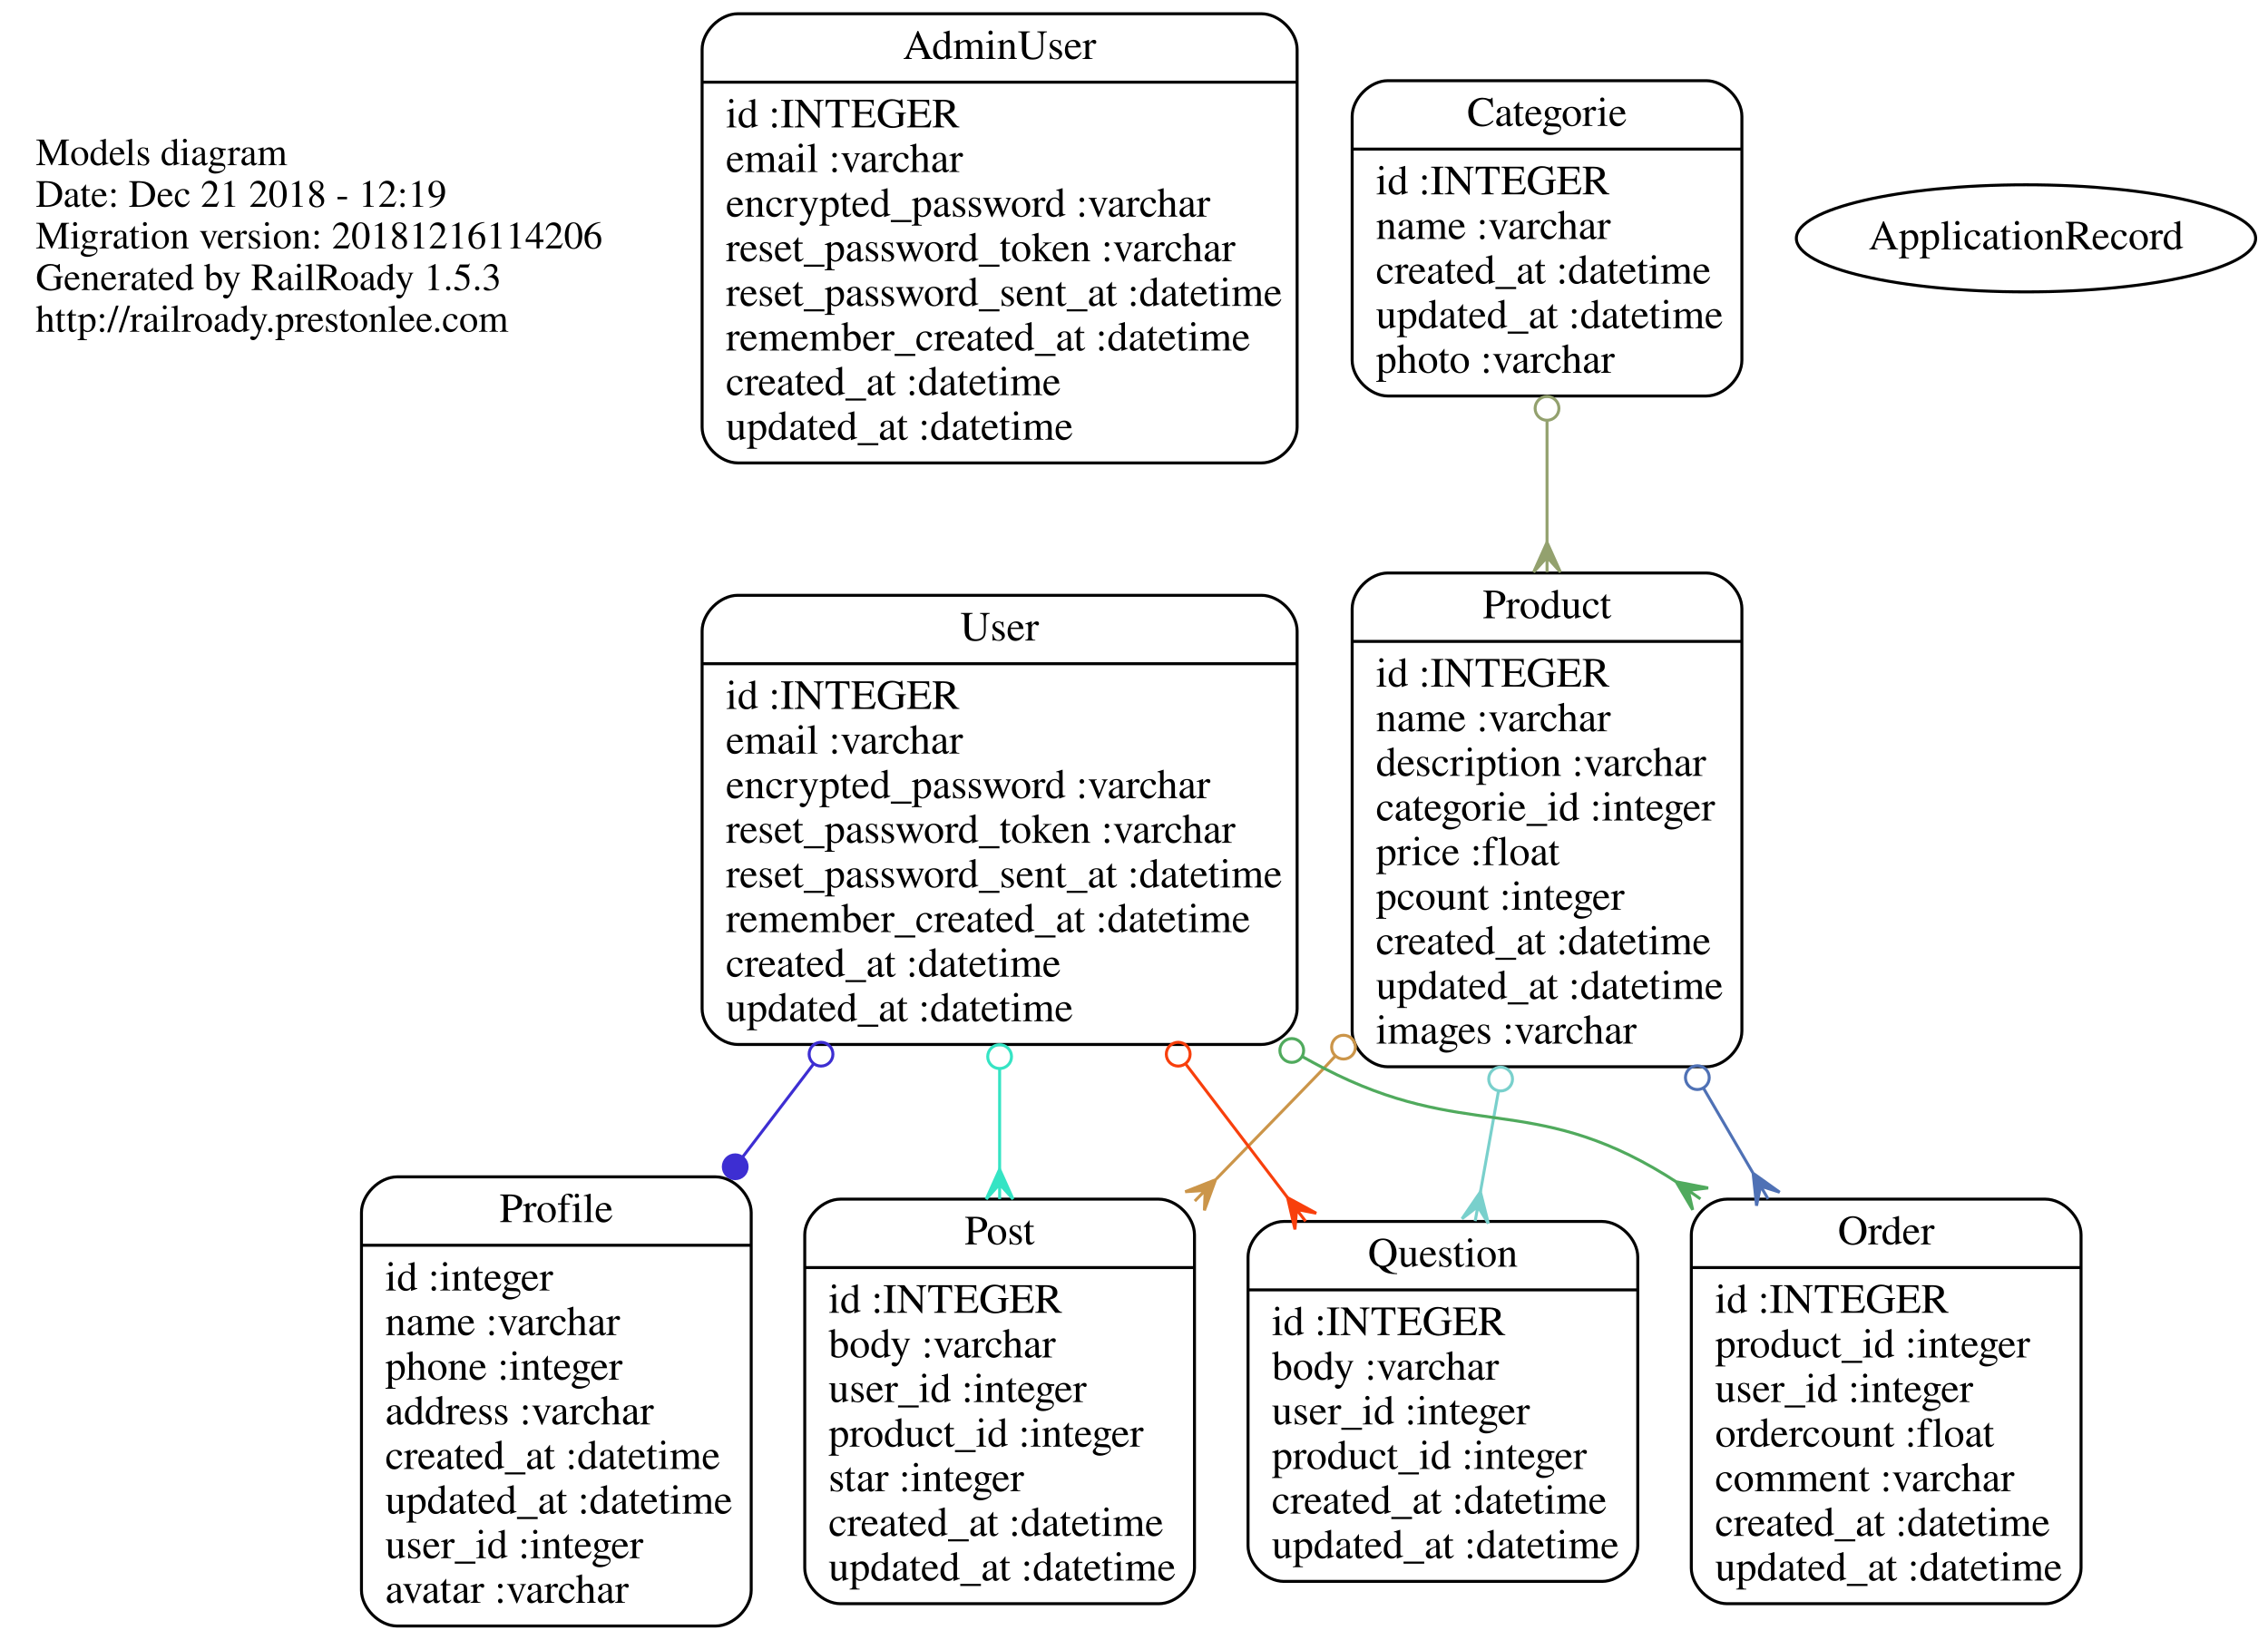
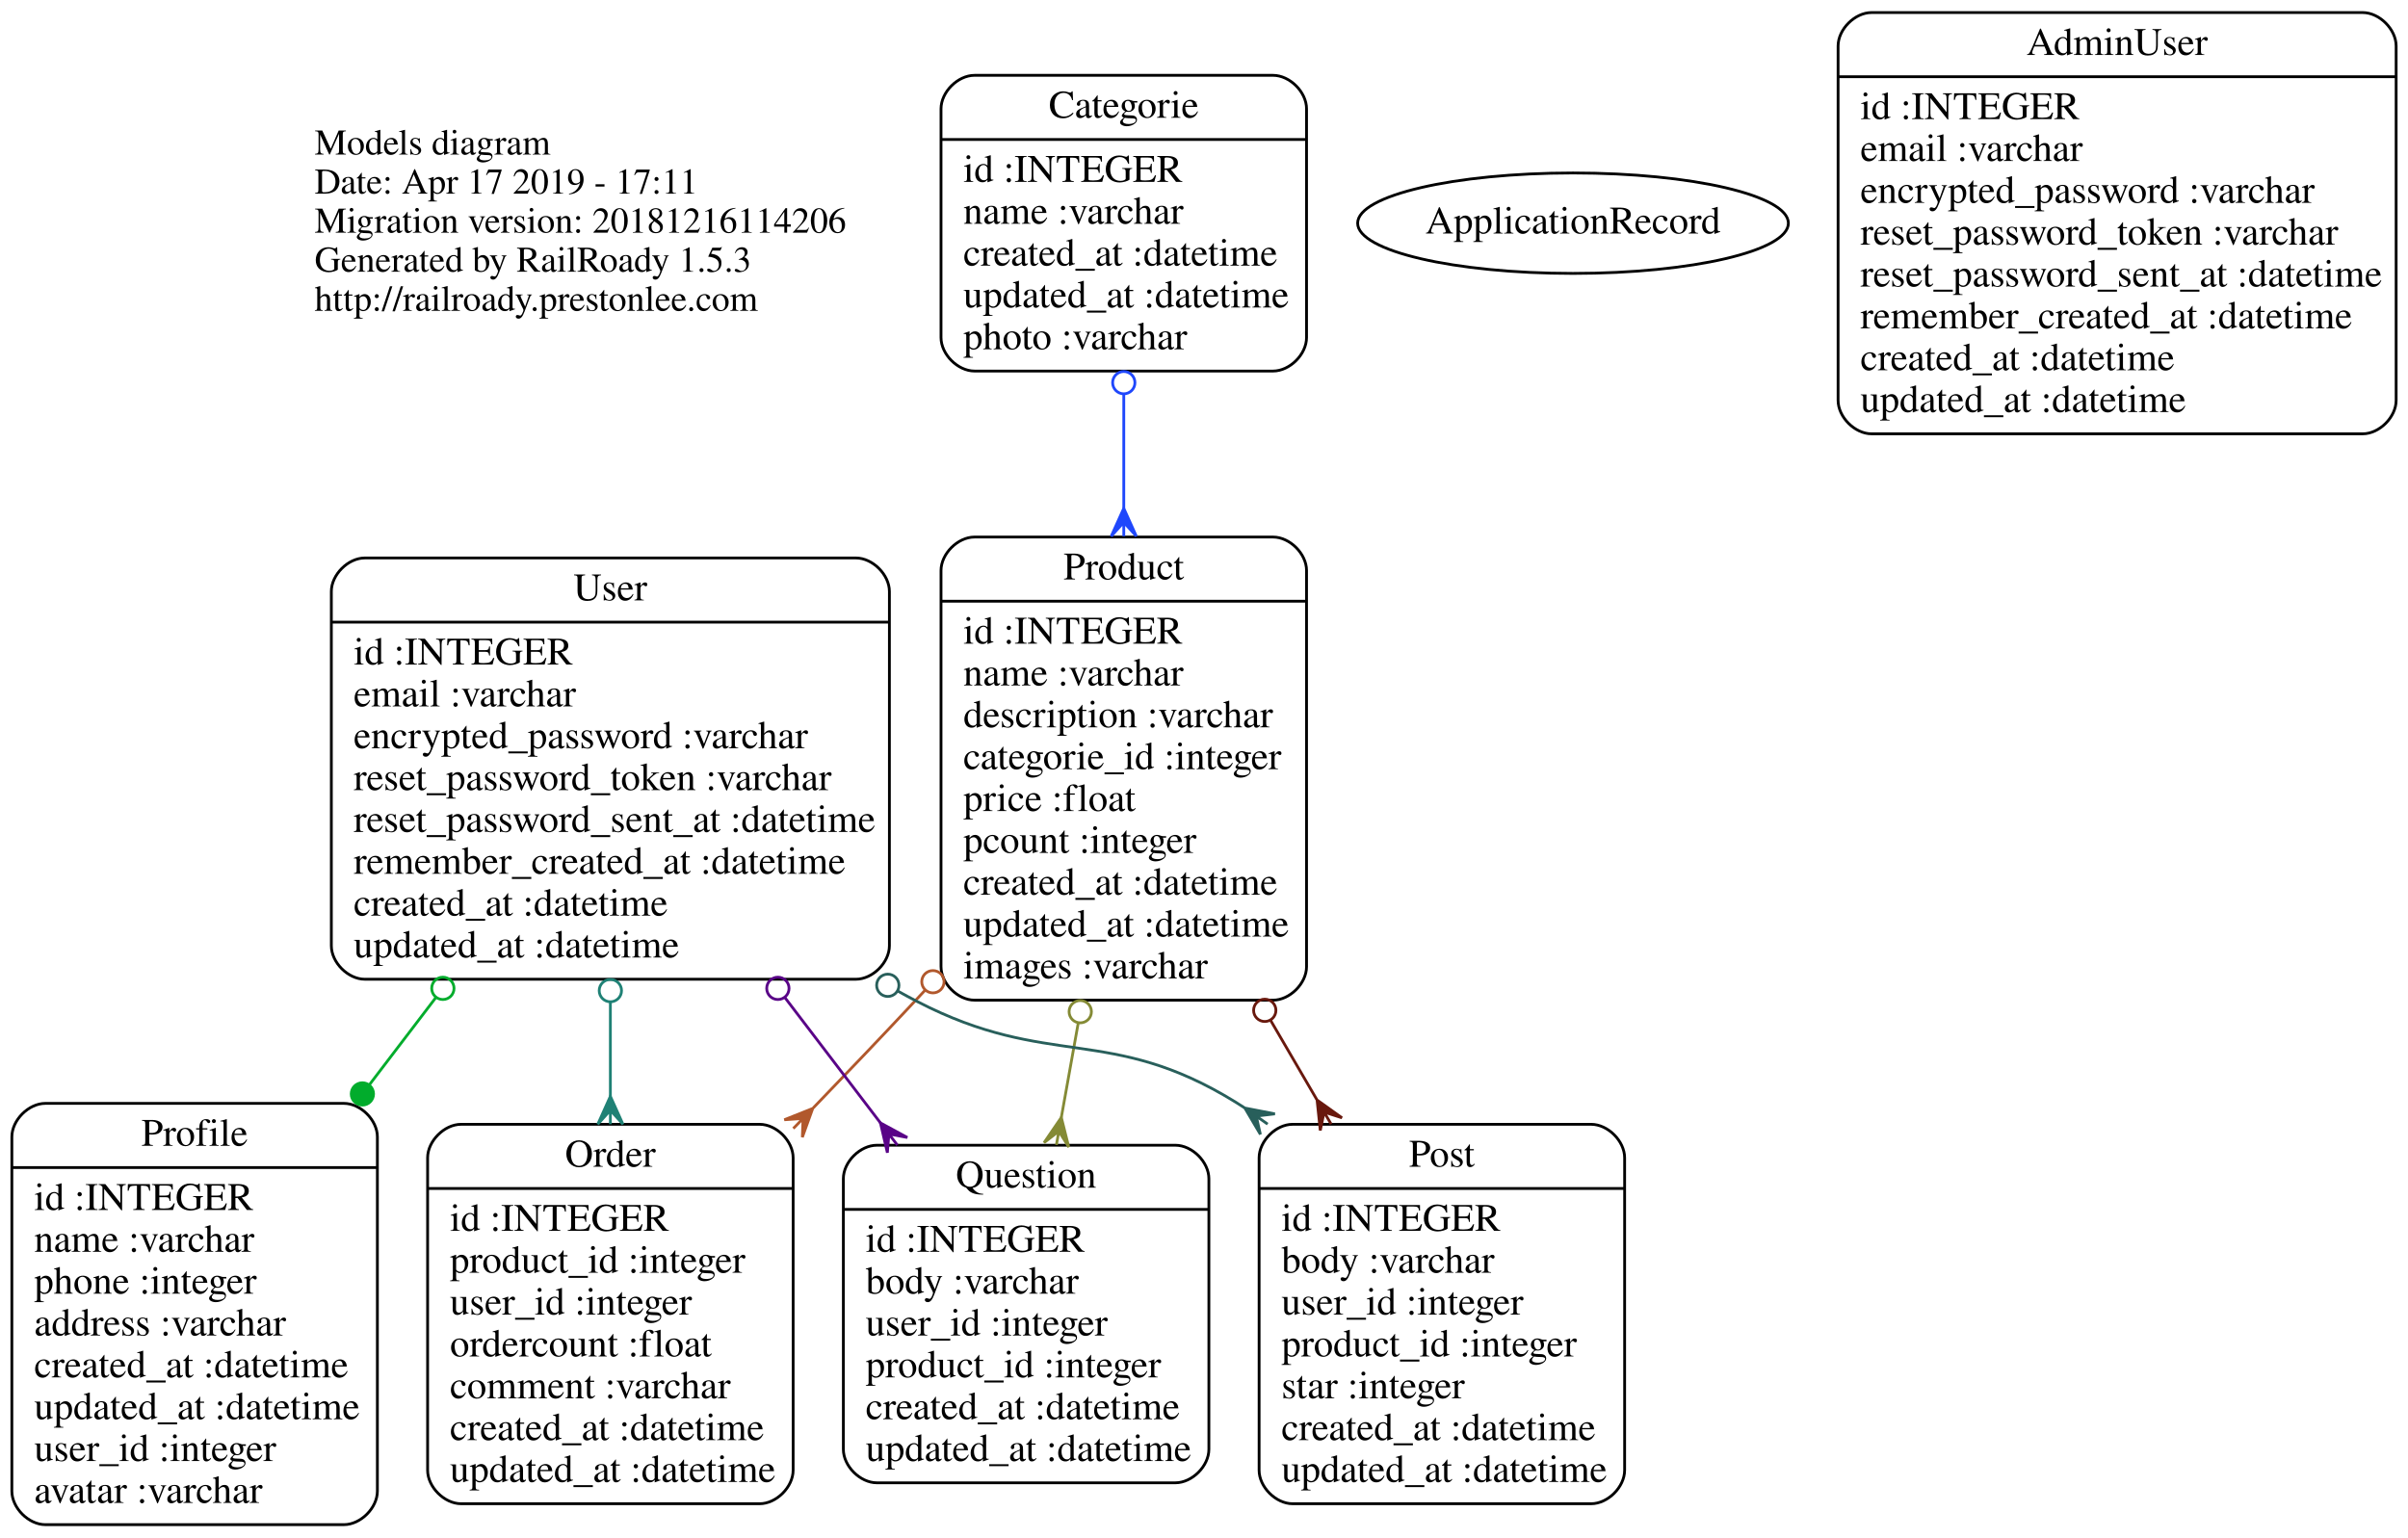
- <svg xmlns="http://www.w3.org/2000/svg" width="762pt" height="551pt" viewBox="0.00 0.00 762.34 551.00">
+ <svg xmlns="http://www.w3.org/2000/svg" width="863pt" height="551pt" viewBox="0.00 0.00 862.50 551.00">
  <g id="graph0" class="graph" transform="scale(1 1) rotate(0) translate(4 547)">
-     <polygon fill="transparent" stroke="transparent" points="-4,4 -4,-547 758.343,-547 758.343,4 -4,4" />
+     <polygon fill="transparent" stroke="transparent" points="-4,4 -4,-547 858.5,-547 858.5,4 -4,4" />
    <g id="node1" class="node">
-       <text text-anchor="start" x="8" y="-491.6" font-family="Times,serif" font-size="13.00" fill="#000000">Models diagram</text>
-       <text text-anchor="start" x="8" y="-477.6" font-family="Times,serif" font-size="13.00" fill="#000000">Date: Dec 21 2018 - 12:19</text>
-       <text text-anchor="start" x="8" y="-463.6" font-family="Times,serif" font-size="13.00" fill="#000000">Migration version: 20181216114206</text>
-       <text text-anchor="start" x="8" y="-449.6" font-family="Times,serif" font-size="13.00" fill="#000000">Generated by RailRoady 1.5.3</text>
-       <text text-anchor="start" x="8" y="-435.6" font-family="Times,serif" font-size="13.00" fill="#000000">http://railroady.prestonlee.com</text>
+       <text text-anchor="start" x="108.5" y="-491.6" font-family="Times,serif" font-size="13.00" fill="#000000">Models diagram</text>
+       <text text-anchor="start" x="108.5" y="-477.6" font-family="Times,serif" font-size="13.00" fill="#000000">Date: Apr 17 2019 - 17:11</text>
+       <text text-anchor="start" x="108.5" y="-463.6" font-family="Times,serif" font-size="13.00" fill="#000000">Migration version: 20181216114206</text>
+       <text text-anchor="start" x="108.5" y="-449.6" font-family="Times,serif" font-size="13.00" fill="#000000">Generated by RailRoady 1.5.3</text>
+       <text text-anchor="start" x="108.5" y="-435.6" font-family="Times,serif" font-size="13.00" fill="#000000">http://railroady.prestonlee.com</text>
    </g>
    <g id="node2" class="node">
-       <path fill="none" stroke="#000000" d="M244,-391.5C244,-391.5 420,-391.5 420,-391.5 426,-391.5 432,-397.5 432,-403.5 432,-403.5 432,-530.5 432,-530.5 432,-536.5 426,-542.5 420,-542.5 420,-542.5 244,-542.5 244,-542.5 238,-542.5 232,-536.5 232,-530.5 232,-530.5 232,-403.5 232,-403.5 232,-397.5 238,-391.5 244,-391.5" />
-       <text text-anchor="middle" x="332" y="-527.3" font-family="Times,serif" font-size="14.00" fill="#000000">AdminUser</text>
-       <polyline fill="none" stroke="#000000" points="232,-519.5 432,-519.5 " />
-       <text text-anchor="start" x="240" y="-504.3" font-family="Times,serif" font-size="14.00" fill="#000000">id :INTEGER</text>
-       <text text-anchor="start" x="240" y="-489.3" font-family="Times,serif" font-size="14.00" fill="#000000">email :varchar</text>
-       <text text-anchor="start" x="240" y="-474.3" font-family="Times,serif" font-size="14.00" fill="#000000">encrypted_password :varchar</text>
-       <text text-anchor="start" x="240" y="-459.3" font-family="Times,serif" font-size="14.00" fill="#000000">reset_password_token :varchar</text>
-       <text text-anchor="start" x="240" y="-444.3" font-family="Times,serif" font-size="14.00" fill="#000000">reset_password_sent_at :datetime</text>
-       <text text-anchor="start" x="240" y="-429.3" font-family="Times,serif" font-size="14.00" fill="#000000">remember_created_at :datetime</text>
-       <text text-anchor="start" x="240" y="-414.3" font-family="Times,serif" font-size="14.00" fill="#000000">created_at :datetime</text>
-       <text text-anchor="start" x="240" y="-399.3" font-family="Times,serif" font-size="14.00" fill="#000000">updated_at :datetime</text>
+       <path fill="none" stroke="#000000" d="M345,-188.5C345,-188.5 452,-188.5 452,-188.5 458,-188.5 464,-194.5 464,-200.5 464,-200.5 464,-342.5 464,-342.5 464,-348.5 458,-354.5 452,-354.5 452,-354.5 345,-354.5 345,-354.5 339,-354.5 333,-348.5 333,-342.5 333,-342.5 333,-200.5 333,-200.5 333,-194.5 339,-188.5 345,-188.5" />
+       <text text-anchor="middle" x="398.5" y="-339.3" font-family="Times,serif" font-size="14.00" fill="#000000">Product</text>
+       <polyline fill="none" stroke="#000000" points="333,-331.5 464,-331.5 " />
+       <text text-anchor="start" x="341" y="-316.3" font-family="Times,serif" font-size="14.00" fill="#000000">id :INTEGER</text>
+       <text text-anchor="start" x="341" y="-301.3" font-family="Times,serif" font-size="14.00" fill="#000000">name :varchar</text>
+       <text text-anchor="start" x="341" y="-286.3" font-family="Times,serif" font-size="14.00" fill="#000000">description :varchar</text>
+       <text text-anchor="start" x="341" y="-271.3" font-family="Times,serif" font-size="14.00" fill="#000000">categorie_id :integer</text>
+       <text text-anchor="start" x="341" y="-256.3" font-family="Times,serif" font-size="14.00" fill="#000000">price :float</text>
+       <text text-anchor="start" x="341" y="-241.3" font-family="Times,serif" font-size="14.00" fill="#000000">pcount :integer</text>
+       <text text-anchor="start" x="341" y="-226.3" font-family="Times,serif" font-size="14.00" fill="#000000">created_at :datetime</text>
+       <text text-anchor="start" x="341" y="-211.3" font-family="Times,serif" font-size="14.00" fill="#000000">updated_at :datetime</text>
+       <text text-anchor="start" x="341" y="-196.3" font-family="Times,serif" font-size="14.00" fill="#000000">images :varchar</text>
+     </g>
+     <g id="node4" class="node">
+       <path fill="none" stroke="#000000" d="M161,-8C161,-8 268,-8 268,-8 274,-8 280,-14 280,-20 280,-20 280,-132 280,-132 280,-138 274,-144 268,-144 268,-144 161,-144 161,-144 155,-144 149,-138 149,-132 149,-132 149,-20 149,-20 149,-14 155,-8 161,-8" />
+       <text text-anchor="middle" x="214.5" y="-128.8" font-family="Times,serif" font-size="14.00" fill="#000000">Order</text>
+       <polyline fill="none" stroke="#000000" points="149,-121 280,-121 " />
+       <text text-anchor="start" x="157" y="-105.8" font-family="Times,serif" font-size="14.00" fill="#000000">id :INTEGER</text>
+       <text text-anchor="start" x="157" y="-90.8" font-family="Times,serif" font-size="14.00" fill="#000000">product_id :integer</text>
+       <text text-anchor="start" x="157" y="-75.8" font-family="Times,serif" font-size="14.00" fill="#000000">user_id :integer</text>
+       <text text-anchor="start" x="157" y="-60.8" font-family="Times,serif" font-size="14.00" fill="#000000">ordercount :float</text>
+       <text text-anchor="start" x="157" y="-45.8" font-family="Times,serif" font-size="14.00" fill="#000000">comment :varchar</text>
+       <text text-anchor="start" x="157" y="-30.8" font-family="Times,serif" font-size="14.00" fill="#000000">created_at :datetime</text>
+       <text text-anchor="start" x="157" y="-15.8" font-family="Times,serif" font-size="14.00" fill="#000000">updated_at :datetime</text>
+     </g>
+     <g id="edge3" class="edge">
+       <path fill="none" stroke="#b1582c" d="M327.255,-192.029C325.996,-190.674 324.743,-189.33 323.5,-188 311.882,-175.574 299.417,-162.517 287.217,-149.884" />
+       <ellipse fill="none" stroke="#b1582c" cx="330.097" cy="-195.101" rx="4" ry="4" />
+       <polygon fill="#b1582c" stroke="#b1582c" points="287.027,-149.688 283.306,-139.372 283.55,-146.095 280.072,-142.502 280.072,-142.502 280.072,-142.502 283.55,-146.095 276.839,-145.631 287.027,-149.688 287.027,-149.688" />
+     </g>
+     <g id="node9" class="node">
+       <path fill="none" stroke="#000000" d="M310,-15.5C310,-15.5 417,-15.5 417,-15.5 423,-15.5 429,-21.5 429,-27.5 429,-27.5 429,-124.5 429,-124.5 429,-130.5 423,-136.5 417,-136.5 417,-136.5 310,-136.5 310,-136.5 304,-136.5 298,-130.5 298,-124.5 298,-124.5 298,-27.5 298,-27.5 298,-21.5 304,-15.5 310,-15.5" />
+       <text text-anchor="middle" x="363.5" y="-121.3" font-family="Times,serif" font-size="14.00" fill="#000000">Question</text>
+       <polyline fill="none" stroke="#000000" points="298,-113.5 429,-113.5 " />
+       <text text-anchor="start" x="306" y="-98.3" font-family="Times,serif" font-size="14.00" fill="#000000">id :INTEGER</text>
+       <text text-anchor="start" x="306" y="-83.3" font-family="Times,serif" font-size="14.00" fill="#000000">body :varchar</text>
+       <text text-anchor="start" x="306" y="-68.3" font-family="Times,serif" font-size="14.00" fill="#000000">user_id :integer</text>
+       <text text-anchor="start" x="306" y="-53.3" font-family="Times,serif" font-size="14.00" fill="#000000">product_id :integer</text>
+       <text text-anchor="start" x="306" y="-38.3" font-family="Times,serif" font-size="14.00" fill="#000000">created_at :datetime</text>
+       <text text-anchor="start" x="306" y="-23.3" font-family="Times,serif" font-size="14.00" fill="#000000">updated_at :datetime</text>
+     </g>
+     <g id="edge2" class="edge">
+       <path fill="none" stroke="#848a35" d="M382.143,-180.134C380.12,-168.832 378.075,-157.415 376.12,-146.492" />
+       <ellipse fill="none" stroke="#848a35" cx="382.901" cy="-184.369" rx="4" ry="4" />
+       <polygon fill="#848a35" stroke="#848a35" points="376.114,-146.46 378.782,-135.823 375.233,-141.538 374.352,-136.616 374.352,-136.616 374.352,-136.616 375.233,-141.538 369.922,-137.409 376.114,-146.46 376.114,-146.46" />
+     </g>
+     <g id="node10" class="node">
+       <path fill="none" stroke="#000000" d="M459,-8C459,-8 566,-8 566,-8 572,-8 578,-14 578,-20 578,-20 578,-132 578,-132 578,-138 572,-144 566,-144 566,-144 459,-144 459,-144 453,-144 447,-138 447,-132 447,-132 447,-20 447,-20 447,-14 453,-8 459,-8" />
+       <text text-anchor="middle" x="512.5" y="-128.8" font-family="Times,serif" font-size="14.00" fill="#000000">Post</text>
+       <polyline fill="none" stroke="#000000" points="447,-121 578,-121 " />
+       <text text-anchor="start" x="455" y="-105.8" font-family="Times,serif" font-size="14.00" fill="#000000">id :INTEGER</text>
+       <text text-anchor="start" x="455" y="-90.8" font-family="Times,serif" font-size="14.00" fill="#000000">body :varchar</text>
+       <text text-anchor="start" x="455" y="-75.8" font-family="Times,serif" font-size="14.00" fill="#000000">user_id :integer</text>
+       <text text-anchor="start" x="455" y="-60.8" font-family="Times,serif" font-size="14.00" fill="#000000">product_id :integer</text>
+       <text text-anchor="start" x="455" y="-45.8" font-family="Times,serif" font-size="14.00" fill="#000000">star :integer</text>
+       <text text-anchor="start" x="455" y="-30.8" font-family="Times,serif" font-size="14.00" fill="#000000">created_at :datetime</text>
+       <text text-anchor="start" x="455" y="-15.8" font-family="Times,serif" font-size="14.00" fill="#000000">updated_at :datetime</text>
+     </g>
+     <g id="edge1" class="edge">
+       <path fill="none" stroke="#68180d" d="M451.062,-181.362C456.604,-171.857 462.203,-162.255 467.647,-152.92" />
+       <ellipse fill="none" stroke="#68180d" cx="449.026" cy="-184.851" rx="4" ry="4" />
+       <polygon fill="#68180d" stroke="#68180d" points="467.774,-152.701 476.699,-146.329 470.293,-148.382 472.812,-144.062 472.812,-144.062 472.812,-144.062 470.293,-148.382 468.924,-141.796 467.774,-152.701 467.774,-152.701" />
    </g>
    <g id="node3" class="node">
-       <path fill="none" stroke="#000000" d="M129.5,-.5C129.5,-.5 236.5,-.5 236.5,-.5 242.5,-.5 248.5,-6.5 248.5,-12.5 248.5,-12.5 248.5,-139.5 248.5,-139.5 248.5,-145.5 242.5,-151.5 236.5,-151.5 236.5,-151.5 129.5,-151.5 129.5,-151.5 123.5,-151.5 117.5,-145.5 117.5,-139.5 117.5,-139.5 117.5,-12.5 117.5,-12.5 117.5,-6.5 123.5,-.5 129.5,-.5" />
-       <text text-anchor="middle" x="183" y="-136.3" font-family="Times,serif" font-size="14.00" fill="#000000">Profile</text>
-       <polyline fill="none" stroke="#000000" points="117.5,-128.5 248.5,-128.5 " />
-       <text text-anchor="start" x="125.5" y="-113.3" font-family="Times,serif" font-size="14.00" fill="#000000">id :integer</text>
-       <text text-anchor="start" x="125.5" y="-98.3" font-family="Times,serif" font-size="14.00" fill="#000000">name :varchar</text>
-       <text text-anchor="start" x="125.5" y="-83.3" font-family="Times,serif" font-size="14.00" fill="#000000">phone :integer</text>
-       <text text-anchor="start" x="125.5" y="-68.3" font-family="Times,serif" font-size="14.00" fill="#000000">address :varchar</text>
-       <text text-anchor="start" x="125.5" y="-53.3" font-family="Times,serif" font-size="14.00" fill="#000000">created_at :datetime</text>
-       <text text-anchor="start" x="125.5" y="-38.3" font-family="Times,serif" font-size="14.00" fill="#000000">updated_at :datetime</text>
-       <text text-anchor="start" x="125.5" y="-23.3" font-family="Times,serif" font-size="14.00" fill="#000000">user_id :integer</text>
-       <text text-anchor="start" x="125.5" y="-8.3" font-family="Times,serif" font-size="14.00" fill="#000000">avatar :varchar</text>
+       <path fill="none" stroke="#000000" d="M126.5,-196C126.5,-196 302.5,-196 302.5,-196 308.5,-196 314.5,-202 314.5,-208 314.5,-208 314.5,-335 314.5,-335 314.5,-341 308.5,-347 302.5,-347 302.5,-347 126.5,-347 126.5,-347 120.5,-347 114.5,-341 114.5,-335 114.5,-335 114.5,-208 114.5,-208 114.5,-202 120.5,-196 126.5,-196" />
+       <text text-anchor="middle" x="214.5" y="-331.8" font-family="Times,serif" font-size="14.00" fill="#000000">User</text>
+       <polyline fill="none" stroke="#000000" points="114.5,-324 314.5,-324 " />
+       <text text-anchor="start" x="122.5" y="-308.8" font-family="Times,serif" font-size="14.00" fill="#000000">id :INTEGER</text>
+       <text text-anchor="start" x="122.5" y="-293.8" font-family="Times,serif" font-size="14.00" fill="#000000">email :varchar</text>
+       <text text-anchor="start" x="122.5" y="-278.8" font-family="Times,serif" font-size="14.00" fill="#000000">encrypted_password :varchar</text>
+       <text text-anchor="start" x="122.5" y="-263.8" font-family="Times,serif" font-size="14.00" fill="#000000">reset_password_token :varchar</text>
+       <text text-anchor="start" x="122.5" y="-248.8" font-family="Times,serif" font-size="14.00" fill="#000000">reset_password_sent_at :datetime</text>
+       <text text-anchor="start" x="122.5" y="-233.8" font-family="Times,serif" font-size="14.00" fill="#000000">remember_created_at :datetime</text>
+       <text text-anchor="start" x="122.5" y="-218.8" font-family="Times,serif" font-size="14.00" fill="#000000">created_at :datetime</text>
+       <text text-anchor="start" x="122.5" y="-203.8" font-family="Times,serif" font-size="14.00" fill="#000000">updated_at :datetime</text>
    </g>
-     <g id="node4" class="node">
-       <path fill="none" stroke="#000000" d="M278.5,-8C278.5,-8 385.5,-8 385.5,-8 391.5,-8 397.5,-14 397.5,-20 397.5,-20 397.5,-132 397.5,-132 397.5,-138 391.5,-144 385.5,-144 385.5,-144 278.5,-144 278.5,-144 272.5,-144 266.5,-138 266.5,-132 266.5,-132 266.5,-20 266.5,-20 266.5,-14 272.5,-8 278.5,-8" />
-       <text text-anchor="middle" x="332" y="-128.8" font-family="Times,serif" font-size="14.00" fill="#000000">Post</text>
-       <polyline fill="none" stroke="#000000" points="266.5,-121 397.5,-121 " />
-       <text text-anchor="start" x="274.5" y="-105.8" font-family="Times,serif" font-size="14.00" fill="#000000">id :INTEGER</text>
-       <text text-anchor="start" x="274.5" y="-90.8" font-family="Times,serif" font-size="14.00" fill="#000000">body :varchar</text>
-       <text text-anchor="start" x="274.5" y="-75.8" font-family="Times,serif" font-size="14.00" fill="#000000">user_id :integer</text>
-       <text text-anchor="start" x="274.5" y="-60.8" font-family="Times,serif" font-size="14.00" fill="#000000">product_id :integer</text>
-       <text text-anchor="start" x="274.5" y="-45.8" font-family="Times,serif" font-size="14.00" fill="#000000">star :integer</text>
-       <text text-anchor="start" x="274.5" y="-30.8" font-family="Times,serif" font-size="14.00" fill="#000000">created_at :datetime</text>
-       <text text-anchor="start" x="274.5" y="-15.8" font-family="Times,serif" font-size="14.00" fill="#000000">updated_at :datetime</text>
+     <g id="edge7" class="edge">
+       <path fill="none" stroke="#1f8175" d="M214.5,-187.845C214.5,-176.651 214.5,-165.206 214.5,-154.113" />
+       <ellipse fill="none" stroke="#1f8175" cx="214.5" cy="-191.915" rx="4" ry="4" />
+       <polygon fill="#1f8175" stroke="#1f8175" points="214.5,-154.041 219,-144.041 214.5,-149.041 214.5,-144.041 214.5,-144.041 214.5,-144.041 214.5,-149.041 210,-144.041 214.5,-154.041 214.5,-154.041" />
    </g>
    <g id="node5" class="node">
-       <path fill="none" stroke="#000000" d="M462.5,-414C462.5,-414 569.5,-414 569.5,-414 575.5,-414 581.5,-420 581.5,-426 581.5,-426 581.5,-508 581.5,-508 581.5,-514 575.5,-520 569.5,-520 569.5,-520 462.5,-520 462.5,-520 456.5,-520 450.5,-514 450.5,-508 450.5,-508 450.5,-426 450.5,-426 450.5,-420 456.5,-414 462.5,-414" />
-       <text text-anchor="middle" x="516" y="-504.8" font-family="Times,serif" font-size="14.00" fill="#000000">Categorie</text>
-       <polyline fill="none" stroke="#000000" points="450.5,-497 581.5,-497 " />
-       <text text-anchor="start" x="458.5" y="-481.8" font-family="Times,serif" font-size="14.00" fill="#000000">id :INTEGER</text>
-       <text text-anchor="start" x="458.5" y="-466.8" font-family="Times,serif" font-size="14.00" fill="#000000">name :varchar</text>
-       <text text-anchor="start" x="458.5" y="-451.8" font-family="Times,serif" font-size="14.00" fill="#000000">created_at :datetime</text>
-       <text text-anchor="start" x="458.5" y="-436.8" font-family="Times,serif" font-size="14.00" fill="#000000">updated_at :datetime</text>
-       <text text-anchor="start" x="458.5" y="-421.8" font-family="Times,serif" font-size="14.00" fill="#000000">photo :varchar</text>
+       <path fill="none" stroke="#000000" d="M12,-.5C12,-.5 119,-.5 119,-.5 125,-.5 131,-6.5 131,-12.5 131,-12.5 131,-139.5 131,-139.5 131,-145.5 125,-151.5 119,-151.5 119,-151.5 12,-151.5 12,-151.5 6,-151.5 0,-145.5 0,-139.5 0,-139.5 0,-12.5 0,-12.5 0,-6.5 6,-.5 12,-.5" />
+       <text text-anchor="middle" x="65.5" y="-136.3" font-family="Times,serif" font-size="14.00" fill="#000000">Profile</text>
+       <polyline fill="none" stroke="#000000" points="0,-128.5 131,-128.5 " />
+       <text text-anchor="start" x="8" y="-113.3" font-family="Times,serif" font-size="14.00" fill="#000000">id :INTEGER</text>
+       <text text-anchor="start" x="8" y="-98.3" font-family="Times,serif" font-size="14.00" fill="#000000">name :varchar</text>
+       <text text-anchor="start" x="8" y="-83.3" font-family="Times,serif" font-size="14.00" fill="#000000">phone :integer</text>
+       <text text-anchor="start" x="8" y="-68.3" font-family="Times,serif" font-size="14.00" fill="#000000">address :varchar</text>
+       <text text-anchor="start" x="8" y="-53.3" font-family="Times,serif" font-size="14.00" fill="#000000">created_at :datetime</text>
+       <text text-anchor="start" x="8" y="-38.3" font-family="Times,serif" font-size="14.00" fill="#000000">updated_at :datetime</text>
+       <text text-anchor="start" x="8" y="-23.3" font-family="Times,serif" font-size="14.00" fill="#000000">user_id :integer</text>
+       <text text-anchor="start" x="8" y="-8.3" font-family="Times,serif" font-size="14.00" fill="#000000">avatar :varchar</text>
    </g>
-     <g id="node9" class="node">
-       <path fill="none" stroke="#000000" d="M462.5,-188.5C462.5,-188.5 569.5,-188.5 569.5,-188.5 575.5,-188.5 581.5,-194.5 581.5,-200.5 581.5,-200.5 581.5,-342.5 581.5,-342.5 581.5,-348.5 575.5,-354.5 569.5,-354.5 569.5,-354.5 462.5,-354.5 462.5,-354.5 456.5,-354.5 450.5,-348.5 450.5,-342.5 450.5,-342.5 450.5,-200.5 450.5,-200.5 450.5,-194.5 456.5,-188.5 462.5,-188.5" />
-       <text text-anchor="middle" x="516" y="-339.3" font-family="Times,serif" font-size="14.00" fill="#000000">Product</text>
-       <polyline fill="none" stroke="#000000" points="450.5,-331.5 581.5,-331.5 " />
-       <text text-anchor="start" x="458.5" y="-316.3" font-family="Times,serif" font-size="14.00" fill="#000000">id :INTEGER</text>
-       <text text-anchor="start" x="458.5" y="-301.3" font-family="Times,serif" font-size="14.00" fill="#000000">name :varchar</text>
-       <text text-anchor="start" x="458.5" y="-286.3" font-family="Times,serif" font-size="14.00" fill="#000000">description :varchar</text>
-       <text text-anchor="start" x="458.5" y="-271.3" font-family="Times,serif" font-size="14.00" fill="#000000">categorie_id :integer</text>
-       <text text-anchor="start" x="458.5" y="-256.3" font-family="Times,serif" font-size="14.00" fill="#000000">price :float</text>
-       <text text-anchor="start" x="458.5" y="-241.3" font-family="Times,serif" font-size="14.00" fill="#000000">pcount :integer</text>
-       <text text-anchor="start" x="458.5" y="-226.3" font-family="Times,serif" font-size="14.00" fill="#000000">created_at :datetime</text>
-       <text text-anchor="start" x="458.5" y="-211.3" font-family="Times,serif" font-size="14.00" fill="#000000">updated_at :datetime</text>
-       <text text-anchor="start" x="458.5" y="-196.3" font-family="Times,serif" font-size="14.00" fill="#000000">images :varchar</text>
+     <g id="edge4" class="edge">
+       <path fill="none" stroke="#01ac2c" d="M151.938,-189.414C144.049,-179.062 135.976,-168.47 128.085,-158.117" />
+       <ellipse fill="none" stroke="#01ac2c" cx="154.468" cy="-192.733" rx="4" ry="4" />
+       <ellipse fill="#01ac2c" stroke="#01ac2c" cx="125.624" cy="-154.888" rx="4" ry="4" />
    </g>
-     <g id="edge1" class="edge">
-       <path fill="none" stroke="#93a16e" d="M516,-405.568C516,-392.612 516,-378.663 516,-364.833" />
-       <ellipse fill="none" stroke="#93a16e" cx="516" cy="-409.837" rx="4" ry="4" />
-       <polygon fill="#93a16e" stroke="#93a16e" points="516,-364.799 520.5,-354.799 516,-359.799 516,-354.799 516,-354.799 516,-354.799 516,-359.799 511.5,-354.799 516,-364.799 516,-364.799" />
+     <g id="edge6" class="edge">
+       <path fill="none" stroke="#590387" d="M277.056,-189.422C288.452,-174.469 300.231,-159.013 311.289,-144.505" />
+       <ellipse fill="none" stroke="#590387" cx="274.532" cy="-192.733" rx="4" ry="4" />
+       <polygon fill="#590387" stroke="#590387" points="311.289,-144.504 320.93,-139.279 314.32,-140.528 317.351,-136.551 317.351,-136.551 317.351,-136.551 314.32,-140.528 313.772,-133.823 311.289,-144.504 311.289,-144.504" />
+     </g>
+     <g id="edge5" class="edge">
+       <path fill="none" stroke="#285f5b" d="M317.472,-191.78C319.814,-190.475 322.158,-189.212 324.5,-188 371.688,-163.578 393.267,-179.876 438.5,-152 439.602,-151.321 440.7,-150.621 441.792,-149.904" />
+       <ellipse fill="none" stroke="#285f5b" cx="313.926" cy="-193.824" rx="4" ry="4" />
+       <polygon fill="#285f5b" stroke="#285f5b" points="441.886,-149.837 452.65,-147.742 445.97,-146.952 450.053,-144.067 450.053,-144.067 450.053,-144.067 445.97,-146.952 447.457,-140.392 441.886,-149.837 441.886,-149.837" />
    </g>
    <g id="node6" class="node">
-       <ellipse fill="none" stroke="#000000" cx="677" cy="-467" rx="77.187" ry="18" />
-       <text text-anchor="middle" x="677" y="-463.3" font-family="Times,serif" font-size="14.00" fill="#000000">ApplicationRecord</text>
+       <ellipse fill="none" stroke="#000000" cx="559.5" cy="-467" rx="77.187" ry="18" />
+       <text text-anchor="middle" x="559.5" y="-463.3" font-family="Times,serif" font-size="14.00" fill="#000000">ApplicationRecord</text>
    </g>
    <g id="node7" class="node">
-       <path fill="none" stroke="#000000" d="M427.5,-15.5C427.5,-15.5 534.5,-15.5 534.5,-15.5 540.5,-15.5 546.5,-21.5 546.5,-27.5 546.5,-27.5 546.5,-124.5 546.5,-124.5 546.5,-130.5 540.5,-136.5 534.5,-136.5 534.5,-136.5 427.5,-136.5 427.5,-136.5 421.5,-136.5 415.5,-130.5 415.5,-124.5 415.5,-124.5 415.5,-27.5 415.5,-27.5 415.5,-21.5 421.5,-15.5 427.5,-15.5" />
-       <text text-anchor="middle" x="481" y="-121.3" font-family="Times,serif" font-size="14.00" fill="#000000">Question</text>
-       <polyline fill="none" stroke="#000000" points="415.5,-113.5 546.5,-113.5 " />
-       <text text-anchor="start" x="423.5" y="-98.3" font-family="Times,serif" font-size="14.00" fill="#000000">id :INTEGER</text>
-       <text text-anchor="start" x="423.5" y="-83.3" font-family="Times,serif" font-size="14.00" fill="#000000">body :varchar</text>
-       <text text-anchor="start" x="423.5" y="-68.3" font-family="Times,serif" font-size="14.00" fill="#000000">user_id :integer</text>
-       <text text-anchor="start" x="423.5" y="-53.3" font-family="Times,serif" font-size="14.00" fill="#000000">product_id :integer</text>
-       <text text-anchor="start" x="423.5" y="-38.3" font-family="Times,serif" font-size="14.00" fill="#000000">created_at :datetime</text>
-       <text text-anchor="start" x="423.5" y="-23.3" font-family="Times,serif" font-size="14.00" fill="#000000">updated_at :datetime</text>
+       <path fill="none" stroke="#000000" d="M666.5,-391.5C666.5,-391.5 842.5,-391.5 842.5,-391.5 848.5,-391.5 854.5,-397.5 854.5,-403.5 854.5,-403.5 854.5,-530.5 854.5,-530.5 854.5,-536.5 848.5,-542.5 842.5,-542.5 842.5,-542.5 666.5,-542.5 666.5,-542.5 660.5,-542.5 654.5,-536.5 654.5,-530.5 654.5,-530.5 654.5,-403.5 654.5,-403.5 654.5,-397.5 660.5,-391.5 666.5,-391.5" />
+       <text text-anchor="middle" x="754.5" y="-527.3" font-family="Times,serif" font-size="14.00" fill="#000000">AdminUser</text>
+       <polyline fill="none" stroke="#000000" points="654.5,-519.5 854.5,-519.5 " />
+       <text text-anchor="start" x="662.5" y="-504.3" font-family="Times,serif" font-size="14.00" fill="#000000">id :INTEGER</text>
+       <text text-anchor="start" x="662.5" y="-489.3" font-family="Times,serif" font-size="14.00" fill="#000000">email :varchar</text>
+       <text text-anchor="start" x="662.5" y="-474.3" font-family="Times,serif" font-size="14.00" fill="#000000">encrypted_password :varchar</text>
+       <text text-anchor="start" x="662.5" y="-459.3" font-family="Times,serif" font-size="14.00" fill="#000000">reset_password_token :varchar</text>
+       <text text-anchor="start" x="662.5" y="-444.3" font-family="Times,serif" font-size="14.00" fill="#000000">reset_password_sent_at :datetime</text>
+       <text text-anchor="start" x="662.5" y="-429.3" font-family="Times,serif" font-size="14.00" fill="#000000">remember_created_at :datetime</text>
+       <text text-anchor="start" x="662.5" y="-414.3" font-family="Times,serif" font-size="14.00" fill="#000000">created_at :datetime</text>
+       <text text-anchor="start" x="662.5" y="-399.3" font-family="Times,serif" font-size="14.00" fill="#000000">updated_at :datetime</text>
    </g>
    <g id="node8" class="node">
-       <path fill="none" stroke="#000000" d="M576.5,-8C576.5,-8 683.5,-8 683.5,-8 689.5,-8 695.5,-14 695.5,-20 695.5,-20 695.5,-132 695.5,-132 695.5,-138 689.5,-144 683.5,-144 683.5,-144 576.5,-144 576.5,-144 570.5,-144 564.5,-138 564.5,-132 564.5,-132 564.5,-20 564.5,-20 564.5,-14 570.5,-8 576.5,-8" />
-       <text text-anchor="middle" x="630" y="-128.8" font-family="Times,serif" font-size="14.00" fill="#000000">Order</text>
-       <polyline fill="none" stroke="#000000" points="564.5,-121 695.5,-121 " />
-       <text text-anchor="start" x="572.5" y="-105.8" font-family="Times,serif" font-size="14.00" fill="#000000">id :INTEGER</text>
-       <text text-anchor="start" x="572.5" y="-90.8" font-family="Times,serif" font-size="14.00" fill="#000000">product_id :integer</text>
-       <text text-anchor="start" x="572.5" y="-75.8" font-family="Times,serif" font-size="14.00" fill="#000000">user_id :integer</text>
-       <text text-anchor="start" x="572.5" y="-60.8" font-family="Times,serif" font-size="14.00" fill="#000000">ordercount :float</text>
-       <text text-anchor="start" x="572.5" y="-45.8" font-family="Times,serif" font-size="14.00" fill="#000000">comment :varchar</text>
-       <text text-anchor="start" x="572.5" y="-30.8" font-family="Times,serif" font-size="14.00" fill="#000000">created_at :datetime</text>
-       <text text-anchor="start" x="572.5" y="-15.8" font-family="Times,serif" font-size="14.00" fill="#000000">updated_at :datetime</text>
-     </g>
-     <g id="edge2" class="edge">
-       <path fill="none" stroke="#cb9549" d="M444.755,-192.029C443.496,-190.674 442.243,-189.33 441,-188 439.881,-186.803 424.076,-170.551 404.831,-150.781" />
-       <ellipse fill="none" stroke="#cb9549" cx="447.597" cy="-195.101" rx="4" ry="4" />
-       <polygon fill="#cb9549" stroke="#cb9549" points="404.582,-150.525 400.831,-140.22 401.094,-146.942 397.606,-143.359 397.606,-143.359 397.606,-143.359 401.094,-146.942 394.382,-146.498 404.582,-150.525 404.582,-150.525" />
-     </g>
-     <g id="edge3" class="edge">
-       <path fill="none" stroke="#79d0cc" d="M499.643,-180.134C497.62,-168.832 495.575,-157.415 493.62,-146.492" />
-       <ellipse fill="none" stroke="#79d0cc" cx="500.401" cy="-184.369" rx="4" ry="4" />
-       <polygon fill="#79d0cc" stroke="#79d0cc" points="493.614,-146.46 496.282,-135.823 492.733,-141.538 491.852,-136.616 491.852,-136.616 491.852,-136.616 492.733,-141.538 487.422,-137.409 493.614,-146.46 493.614,-146.46" />
-     </g>
-     <g id="edge4" class="edge">
-       <path fill="none" stroke="#4f71b5" d="M568.562,-181.362C574.104,-171.857 579.703,-162.255 585.147,-152.92" />
-       <ellipse fill="none" stroke="#4f71b5" cx="566.527" cy="-184.851" rx="4" ry="4" />
-       <polygon fill="#4f71b5" stroke="#4f71b5" points="585.274,-152.701 594.199,-146.329 587.793,-148.382 590.312,-144.062 590.312,-144.062 590.312,-144.062 587.793,-148.382 586.424,-141.796 585.274,-152.701 585.274,-152.701" />
-     </g>
-     <g id="node10" class="node">
-       <path fill="none" stroke="#000000" d="M244,-196C244,-196 420,-196 420,-196 426,-196 432,-202 432,-208 432,-208 432,-335 432,-335 432,-341 426,-347 420,-347 420,-347 244,-347 244,-347 238,-347 232,-341 232,-335 232,-335 232,-208 232,-208 232,-202 238,-196 244,-196" />
-       <text text-anchor="middle" x="332" y="-331.8" font-family="Times,serif" font-size="14.00" fill="#000000">User</text>
-       <polyline fill="none" stroke="#000000" points="232,-324 432,-324 " />
-       <text text-anchor="start" x="240" y="-308.8" font-family="Times,serif" font-size="14.00" fill="#000000">id :INTEGER</text>
-       <text text-anchor="start" x="240" y="-293.8" font-family="Times,serif" font-size="14.00" fill="#000000">email :varchar</text>
-       <text text-anchor="start" x="240" y="-278.8" font-family="Times,serif" font-size="14.00" fill="#000000">encrypted_password :varchar</text>
-       <text text-anchor="start" x="240" y="-263.8" font-family="Times,serif" font-size="14.00" fill="#000000">reset_password_token :varchar</text>
-       <text text-anchor="start" x="240" y="-248.8" font-family="Times,serif" font-size="14.00" fill="#000000">reset_password_sent_at :datetime</text>
-       <text text-anchor="start" x="240" y="-233.8" font-family="Times,serif" font-size="14.00" fill="#000000">remember_created_at :datetime</text>
-       <text text-anchor="start" x="240" y="-218.8" font-family="Times,serif" font-size="14.00" fill="#000000">created_at :datetime</text>
-       <text text-anchor="start" x="240" y="-203.8" font-family="Times,serif" font-size="14.00" fill="#000000">updated_at :datetime</text>
-     </g>
-     <g id="edge5" class="edge">
-       <path fill="none" stroke="#3d2ed2" d="M269.438,-189.414C261.549,-179.062 253.476,-168.47 245.585,-158.117" />
-       <ellipse fill="none" stroke="#3d2ed2" cx="271.968" cy="-192.733" rx="4" ry="4" />
-       <ellipse fill="#3d2ed2" stroke="#3d2ed2" cx="243.124" cy="-154.888" rx="4" ry="4" />
-     </g>
-     <g id="edge6" class="edge">
-       <path fill="none" stroke="#35e4c4" d="M332,-187.845C332,-176.651 332,-165.206 332,-154.113" />
-       <ellipse fill="none" stroke="#35e4c4" cx="332" cy="-191.915" rx="4" ry="4" />
-       <polygon fill="#35e4c4" stroke="#35e4c4" points="332,-154.041 336.5,-144.041 332,-149.041 332,-144.041 332,-144.041 332,-144.041 332,-149.041 327.5,-144.041 332,-154.041 332,-154.041" />
-     </g>
-     <g id="edge7" class="edge">
-       <path fill="none" stroke="#f83f0c" d="M394.556,-189.422C405.952,-174.469 417.731,-159.013 428.789,-144.505" />
-       <ellipse fill="none" stroke="#f83f0c" cx="392.032" cy="-192.733" rx="4" ry="4" />
-       <polygon fill="#f83f0c" stroke="#f83f0c" points="428.789,-144.504 438.43,-139.279 431.82,-140.528 434.851,-136.551 434.851,-136.551 434.851,-136.551 431.82,-140.528 431.272,-133.823 428.789,-144.504 428.789,-144.504" />
+       <path fill="none" stroke="#000000" d="M345,-414C345,-414 452,-414 452,-414 458,-414 464,-420 464,-426 464,-426 464,-508 464,-508 464,-514 458,-520 452,-520 452,-520 345,-520 345,-520 339,-520 333,-514 333,-508 333,-508 333,-426 333,-426 333,-420 339,-414 345,-414" />
+       <text text-anchor="middle" x="398.5" y="-504.8" font-family="Times,serif" font-size="14.00" fill="#000000">Categorie</text>
+       <polyline fill="none" stroke="#000000" points="333,-497 464,-497 " />
+       <text text-anchor="start" x="341" y="-481.8" font-family="Times,serif" font-size="14.00" fill="#000000">id :INTEGER</text>
+       <text text-anchor="start" x="341" y="-466.8" font-family="Times,serif" font-size="14.00" fill="#000000">name :varchar</text>
+       <text text-anchor="start" x="341" y="-451.8" font-family="Times,serif" font-size="14.00" fill="#000000">created_at :datetime</text>
+       <text text-anchor="start" x="341" y="-436.8" font-family="Times,serif" font-size="14.00" fill="#000000">updated_at :datetime</text>
+       <text text-anchor="start" x="341" y="-421.8" font-family="Times,serif" font-size="14.00" fill="#000000">photo :varchar</text>
    </g>
    <g id="edge8" class="edge">
-       <path fill="none" stroke="#50aa5d" d="M433.859,-191.856C436.238,-190.523 438.62,-189.235 441,-188 488.541,-163.338 510.371,-180.042 556,-152 557.103,-151.322 558.202,-150.624 559.295,-149.907" />
-       <ellipse fill="none" stroke="#50aa5d" cx="430.199" cy="-193.979" rx="4" ry="4" />
-       <polygon fill="#50aa5d" stroke="#50aa5d" points="559.388,-149.842 570.154,-147.757 563.474,-146.96 567.561,-144.079 567.561,-144.079 567.561,-144.079 563.474,-146.96 564.967,-140.401 559.388,-149.842 559.388,-149.842" />
+       <path fill="none" stroke="#1f47fc" d="M398.5,-405.568C398.5,-392.612 398.5,-378.663 398.5,-364.833" />
+       <ellipse fill="none" stroke="#1f47fc" cx="398.5" cy="-409.837" rx="4" ry="4" />
+       <polygon fill="#1f47fc" stroke="#1f47fc" points="398.5,-364.799 403,-354.799 398.5,-359.799 398.5,-354.799 398.5,-354.799 398.5,-354.799 398.5,-359.799 394,-354.799 398.5,-364.799 398.5,-364.799" />
    </g>
  </g>
</svg>
